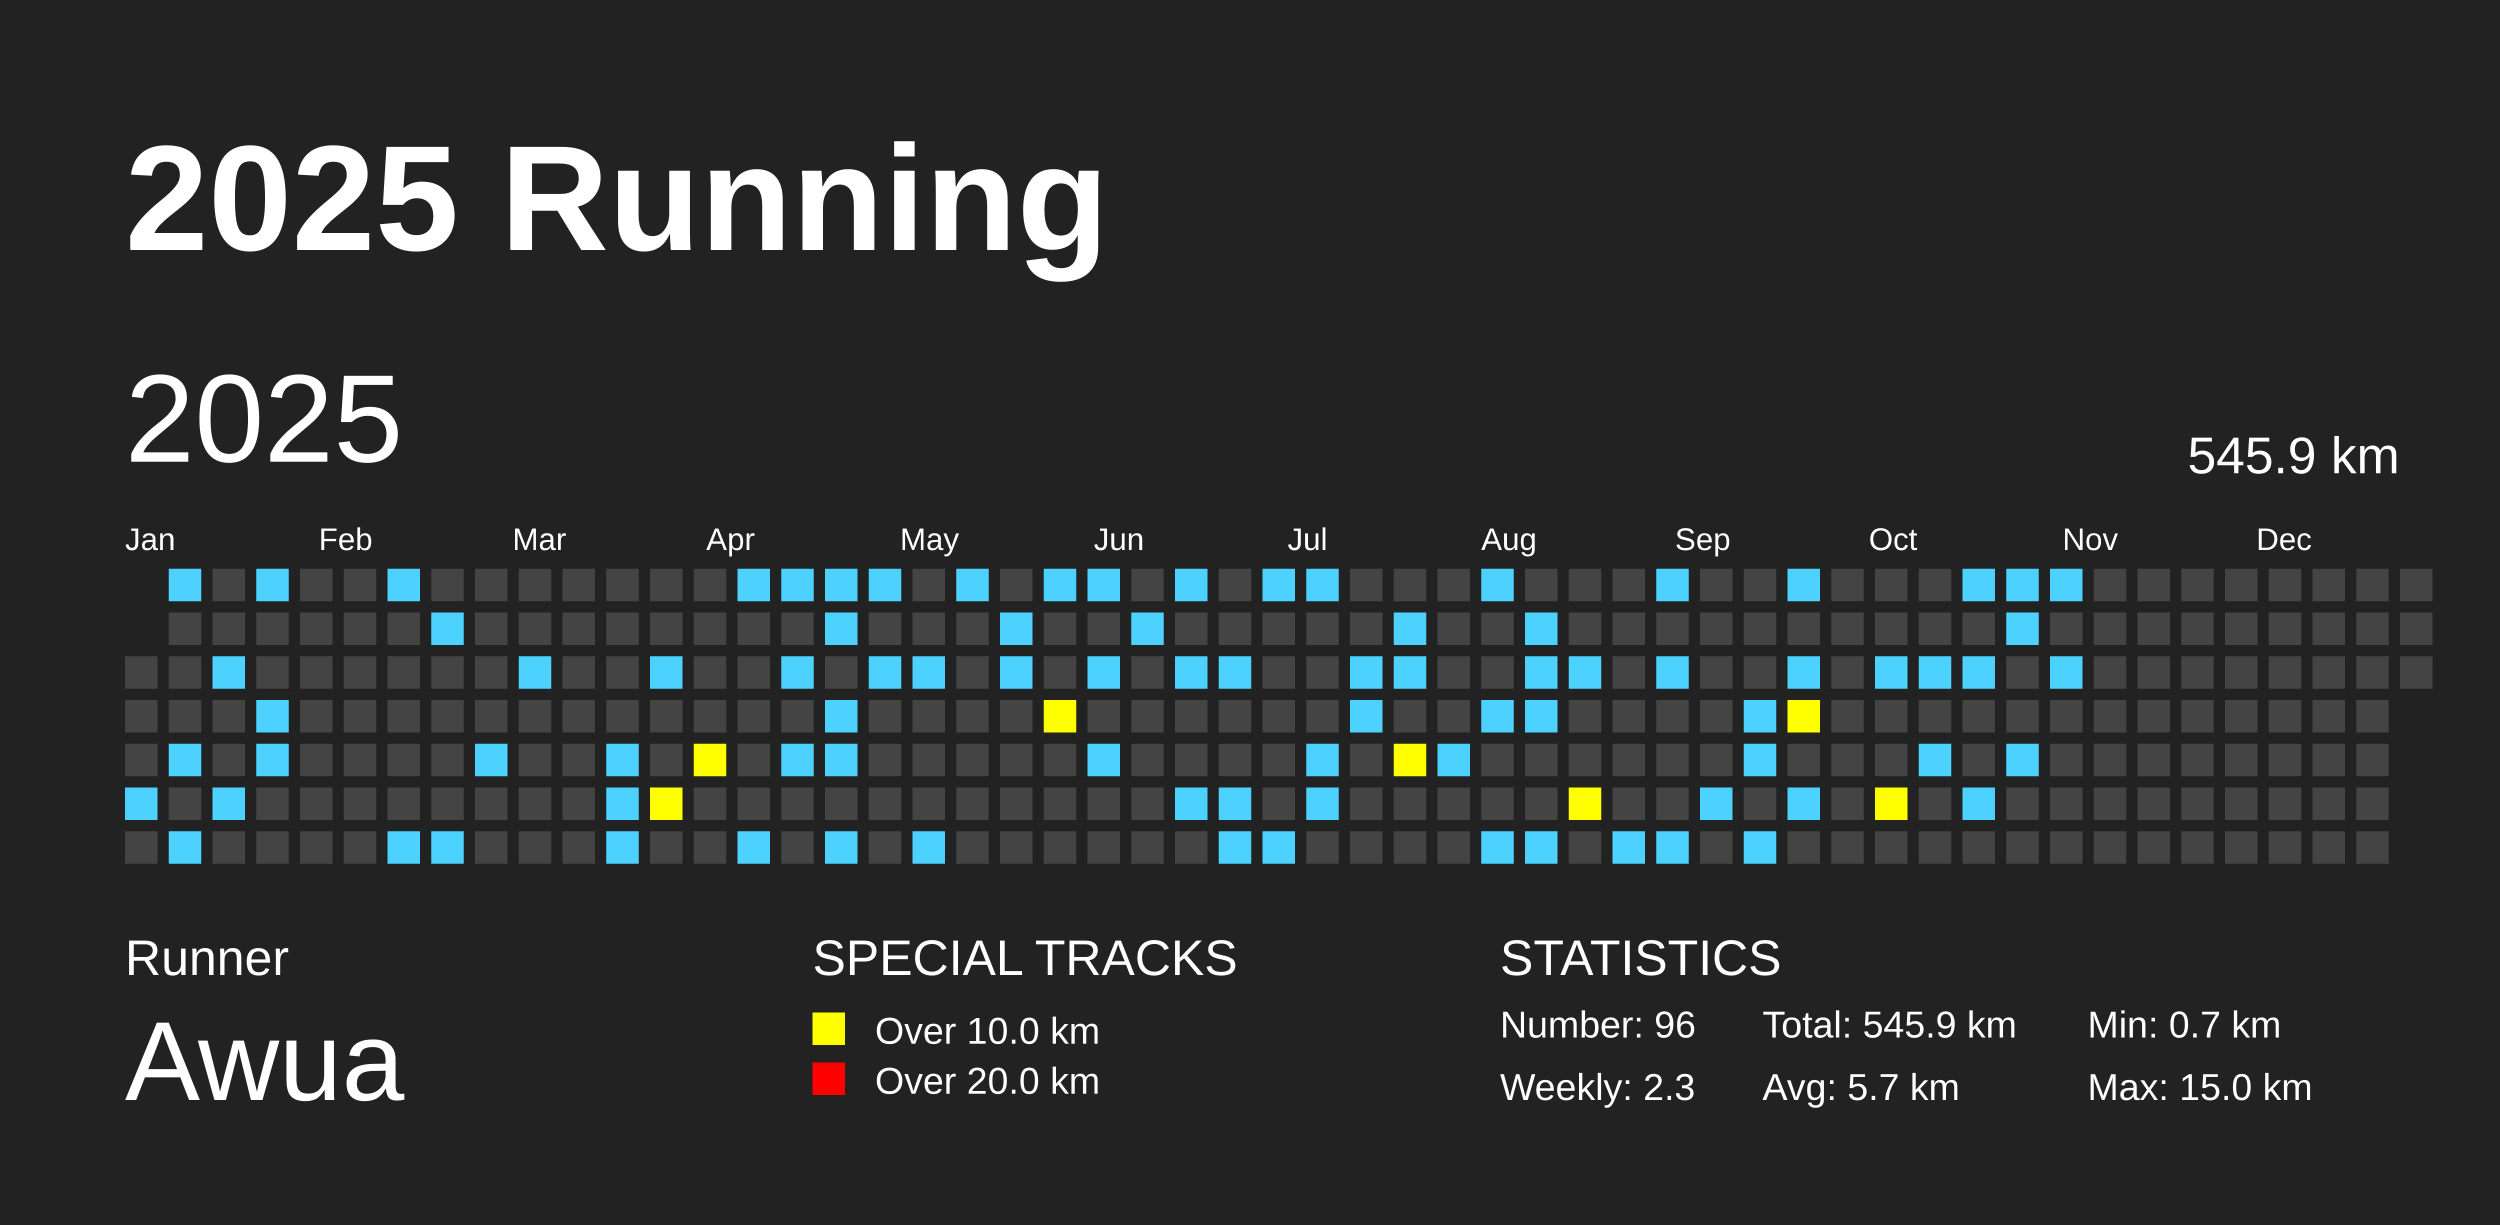
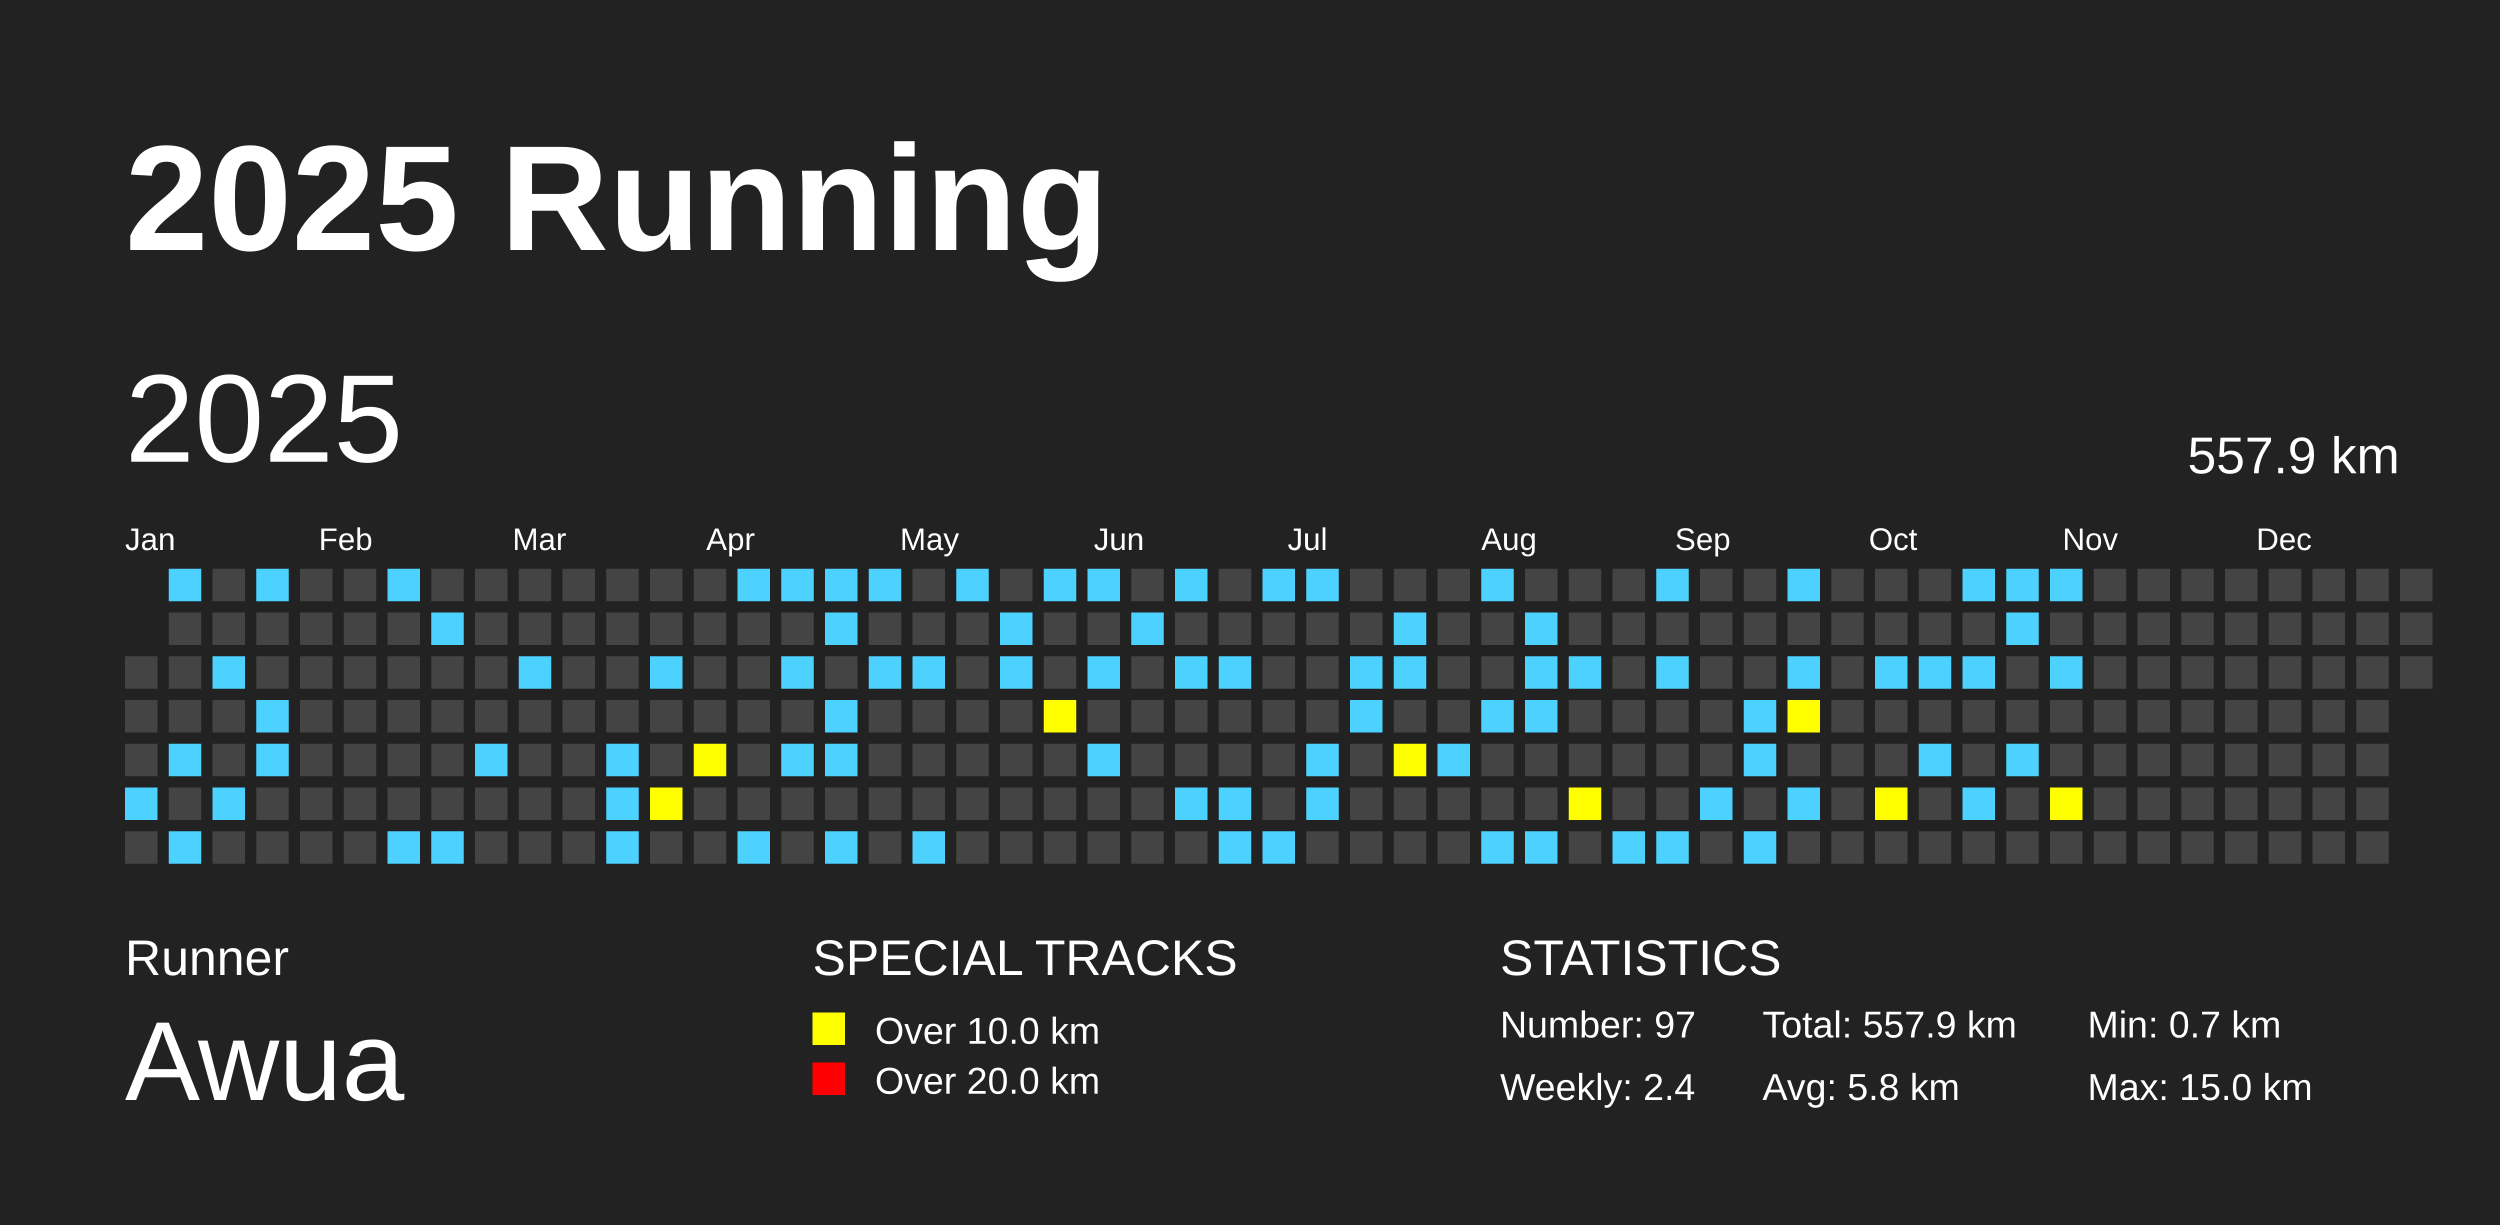
<svg xmlns="http://www.w3.org/2000/svg" baseProfile="full" height="98mm" version="1.1" viewBox="0,0,200,98" width="200mm">
  <defs />
  <rect fill="#222222" height="98" width="200" x="0" y="0" />
  <text fill="#FFFFFF" style="font-size:12px; font-family:Arial; font-weight:bold;" x="10" y="20">2025 Running</text>
  <text fill="#FFFFFF" style="font-size:4px; font-family:Arial" x="10" y="78">Runner</text>
  <text fill="#FFFFFF" style="font-size:9px; font-family:Arial" x="10" y="88">Awua</text>
  <text fill="#FFFFFF" style="font-size:4px; font-family:Arial" x="65" y="78">SPECIAL TRACKS</text>
  <rect fill="yellow" height="2.6" width="2.6" x="65" y="81" />
  <text fill="#FFFFFF" style="font-size:3px; font-family:Arial" x="70" y="83.5">Over 10.0 km</text>
  <rect fill="red" height="2.6" width="2.6" x="65" y="85" />
  <text fill="#FFFFFF" style="font-size:3px; font-family:Arial" x="70" y="87.5">Over 20.0 km</text>
  <text fill="#FFFFFF" style="font-size:4px; font-family:Arial" x="120" y="78">STATISTICS</text>
-   <text fill="#FFFFFF" style="font-size:3px; font-family:Arial" x="120" y="83">Number: 96</text>
-   <text fill="#FFFFFF" style="font-size:3px; font-family:Arial" x="120" y="88">Weekly: 2.3</text>
-   <text fill="#FFFFFF" style="font-size:3px; font-family:Arial" x="141" y="83">Total: 545.9 km</text>
-   <text fill="#FFFFFF" style="font-size:3px; font-family:Arial" x="141" y="88">Avg: 5.7 km</text>
+   <text fill="#FFFFFF" style="font-size:3px; font-family:Arial" x="120" y="83">Number: 97</text>
+   <text fill="#FFFFFF" style="font-size:3px; font-family:Arial" x="120" y="88">Weekly: 2.4</text>
+   <text fill="#FFFFFF" style="font-size:3px; font-family:Arial" x="141" y="83">Total: 557.9 km</text>
+   <text fill="#FFFFFF" style="font-size:3px; font-family:Arial" x="141" y="88">Avg: 5.8 km</text>
  <text fill="#FFFFFF" style="font-size:3px; font-family:Arial" x="167" y="83">Min: 0.7 km</text>
  <text fill="#FFFFFF" style="font-size:3px; font-family:Arial" x="167" y="88">Max: 15.0 km</text>
  <text dominant-baseline="hanging" fill="#FFFFFF" style="font-size:10.0px; font-family:Arial;" x="10" y="30">2025</text>
-   <text dominant-baseline="hanging" fill="#FFFFFF" style="font-size:4.125px; font-family:Arial;" x="175" y="35">545.9 km</text>
+   <text dominant-baseline="hanging" fill="#FFFFFF" style="font-size:4.125px; font-family:Arial;" x="175" y="35">557.9 km</text>
  <text fill="#FFFFFF" style="font-size:2.5px; font-family:Arial" x="10.0" y="44">Jan</text>
  <text fill="#FFFFFF" style="font-size:2.5px; font-family:Arial" x="25.5" y="44">Feb</text>
  <text fill="#FFFFFF" style="font-size:2.5px; font-family:Arial" x="41.0" y="44">Mar</text>
  <text fill="#FFFFFF" style="font-size:2.5px; font-family:Arial" x="56.5" y="44">Apr</text>
  <text fill="#FFFFFF" style="font-size:2.5px; font-family:Arial" x="72.0" y="44">May</text>
  <text fill="#FFFFFF" style="font-size:2.5px; font-family:Arial" x="87.5" y="44">Jun</text>
  <text fill="#FFFFFF" style="font-size:2.5px; font-family:Arial" x="103.0" y="44">Jul</text>
  <text fill="#FFFFFF" style="font-size:2.5px; font-family:Arial" x="118.5" y="44">Aug</text>
  <text fill="#FFFFFF" style="font-size:2.5px; font-family:Arial" x="134.0" y="44">Sep</text>
  <text fill="#FFFFFF" style="font-size:2.5px; font-family:Arial" x="149.5" y="44">Oct</text>
  <text fill="#FFFFFF" style="font-size:2.5px; font-family:Arial" x="165.0" y="44">Nov</text>
  <text fill="#FFFFFF" style="font-size:2.5px; font-family:Arial" x="180.5" y="44">Dec</text>
  <rect fill="#444444" height="2.6" width="2.6" x="10.0" y="52.5" />
  <rect fill="#444444" height="2.6" width="2.6" x="10.0" y="56.0" />
  <rect fill="#444444" height="2.6" width="2.6" x="10.0" y="59.5" />
  <rect fill="#4DD2FF" height="2.6" width="2.6" x="10.0" y="63.0" />
  <rect fill="#444444" height="2.6" width="2.6" x="10.0" y="66.5" />
  <rect fill="#4DD2FF" height="2.6" width="2.6" x="13.5" y="45.5" />
  <rect fill="#444444" height="2.6" width="2.6" x="13.5" y="49.0" />
  <rect fill="#444444" height="2.6" width="2.6" x="13.5" y="52.5" />
  <rect fill="#444444" height="2.6" width="2.6" x="13.5" y="56.0" />
  <rect fill="#4DD2FF" height="2.6" width="2.6" x="13.5" y="59.5" />
  <rect fill="#444444" height="2.6" width="2.6" x="13.5" y="63.0" />
  <rect fill="#4DD2FF" height="2.6" width="2.6" x="13.5" y="66.5" />
  <rect fill="#444444" height="2.6" width="2.6" x="17.0" y="45.5" />
  <rect fill="#444444" height="2.6" width="2.6" x="17.0" y="49.0" />
  <rect fill="#4DD2FF" height="2.6" width="2.6" x="17.0" y="52.5" />
  <rect fill="#444444" height="2.6" width="2.6" x="17.0" y="56.0" />
  <rect fill="#444444" height="2.6" width="2.6" x="17.0" y="59.5" />
  <rect fill="#4DD2FF" height="2.6" width="2.6" x="17.0" y="63.0" />
  <rect fill="#444444" height="2.6" width="2.6" x="17.0" y="66.5" />
  <rect fill="#4DD2FF" height="2.6" width="2.6" x="20.5" y="45.5" />
  <rect fill="#444444" height="2.6" width="2.6" x="20.5" y="49.0" />
  <rect fill="#444444" height="2.6" width="2.6" x="20.5" y="52.5" />
  <rect fill="#4DD2FF" height="2.6" width="2.6" x="20.5" y="56.0" />
  <rect fill="#4DD2FF" height="2.6" width="2.6" x="20.5" y="59.5" />
  <rect fill="#444444" height="2.6" width="2.6" x="20.5" y="63.0" />
  <rect fill="#444444" height="2.6" width="2.6" x="20.5" y="66.5" />
  <rect fill="#444444" height="2.6" width="2.6" x="24.0" y="45.5" />
  <rect fill="#444444" height="2.6" width="2.6" x="24.0" y="49.0" />
  <rect fill="#444444" height="2.6" width="2.6" x="24.0" y="52.5" />
  <rect fill="#444444" height="2.6" width="2.6" x="24.0" y="56.0" />
  <rect fill="#444444" height="2.6" width="2.6" x="24.0" y="59.5" />
  <rect fill="#444444" height="2.6" width="2.6" x="24.0" y="63.0" />
  <rect fill="#444444" height="2.6" width="2.6" x="24.0" y="66.5" />
  <rect fill="#444444" height="2.6" width="2.6" x="27.5" y="45.5" />
  <rect fill="#444444" height="2.6" width="2.6" x="27.5" y="49.0" />
  <rect fill="#444444" height="2.6" width="2.6" x="27.5" y="52.5" />
  <rect fill="#444444" height="2.6" width="2.6" x="27.5" y="56.0" />
  <rect fill="#444444" height="2.6" width="2.6" x="27.5" y="59.5" />
  <rect fill="#444444" height="2.6" width="2.6" x="27.5" y="63.0" />
  <rect fill="#444444" height="2.6" width="2.6" x="27.5" y="66.5" />
  <rect fill="#4DD2FF" height="2.6" width="2.6" x="31.0" y="45.5" />
  <rect fill="#444444" height="2.6" width="2.6" x="31.0" y="49.0" />
  <rect fill="#444444" height="2.6" width="2.6" x="31.0" y="52.5" />
  <rect fill="#444444" height="2.6" width="2.6" x="31.0" y="56.0" />
  <rect fill="#444444" height="2.6" width="2.6" x="31.0" y="59.5" />
  <rect fill="#444444" height="2.6" width="2.6" x="31.0" y="63.0" />
  <rect fill="#4DD2FF" height="2.6" width="2.6" x="31.0" y="66.5" />
  <rect fill="#444444" height="2.6" width="2.6" x="34.5" y="45.5" />
  <rect fill="#4DD2FF" height="2.6" width="2.6" x="34.5" y="49.0" />
  <rect fill="#444444" height="2.6" width="2.6" x="34.5" y="52.5" />
  <rect fill="#444444" height="2.6" width="2.6" x="34.5" y="56.0" />
  <rect fill="#444444" height="2.6" width="2.6" x="34.5" y="59.5" />
  <rect fill="#444444" height="2.6" width="2.6" x="34.5" y="63.0" />
  <rect fill="#4DD2FF" height="2.6" width="2.6" x="34.5" y="66.5" />
  <rect fill="#444444" height="2.6" width="2.6" x="38.0" y="45.5" />
  <rect fill="#444444" height="2.6" width="2.6" x="38.0" y="49.0" />
  <rect fill="#444444" height="2.6" width="2.6" x="38.0" y="52.5" />
  <rect fill="#444444" height="2.6" width="2.6" x="38.0" y="56.0" />
  <rect fill="#4DD2FF" height="2.6" width="2.6" x="38.0" y="59.5" />
  <rect fill="#444444" height="2.6" width="2.6" x="38.0" y="63.0" />
  <rect fill="#444444" height="2.6" width="2.6" x="38.0" y="66.5" />
  <rect fill="#444444" height="2.6" width="2.6" x="41.5" y="45.5" />
  <rect fill="#444444" height="2.6" width="2.6" x="41.5" y="49.0" />
  <rect fill="#4DD2FF" height="2.6" width="2.6" x="41.5" y="52.5" />
  <rect fill="#444444" height="2.6" width="2.6" x="41.5" y="56.0" />
  <rect fill="#444444" height="2.6" width="2.6" x="41.5" y="59.5" />
  <rect fill="#444444" height="2.6" width="2.6" x="41.5" y="63.0" />
  <rect fill="#444444" height="2.6" width="2.6" x="41.5" y="66.5" />
  <rect fill="#444444" height="2.6" width="2.6" x="45.0" y="45.5" />
  <rect fill="#444444" height="2.6" width="2.6" x="45.0" y="49.0" />
  <rect fill="#444444" height="2.6" width="2.6" x="45.0" y="52.5" />
  <rect fill="#444444" height="2.6" width="2.6" x="45.0" y="56.0" />
  <rect fill="#444444" height="2.6" width="2.6" x="45.0" y="59.5" />
  <rect fill="#444444" height="2.6" width="2.6" x="45.0" y="63.0" />
  <rect fill="#444444" height="2.6" width="2.6" x="45.0" y="66.5" />
  <rect fill="#444444" height="2.6" width="2.6" x="48.5" y="45.5" />
  <rect fill="#444444" height="2.6" width="2.6" x="48.5" y="49.0" />
  <rect fill="#444444" height="2.6" width="2.6" x="48.5" y="52.5" />
  <rect fill="#444444" height="2.6" width="2.6" x="48.5" y="56.0" />
  <rect fill="#4DD2FF" height="2.6" width="2.6" x="48.5" y="59.5" />
  <rect fill="#4DD2FF" height="2.6" width="2.6" x="48.5" y="63.0" />
  <rect fill="#4DD2FF" height="2.6" width="2.6" x="48.5" y="66.5" />
  <rect fill="#444444" height="2.6" width="2.6" x="52.0" y="45.5" />
  <rect fill="#444444" height="2.6" width="2.6" x="52.0" y="49.0" />
  <rect fill="#4DD2FF" height="2.6" width="2.6" x="52.0" y="52.5" />
  <rect fill="#444444" height="2.6" width="2.6" x="52.0" y="56.0" />
  <rect fill="#444444" height="2.6" width="2.6" x="52.0" y="59.5" />
  <rect fill="yellow" height="2.6" width="2.6" x="52.0" y="63.0" />
  <rect fill="#444444" height="2.6" width="2.6" x="52.0" y="66.5" />
  <rect fill="#444444" height="2.6" width="2.6" x="55.5" y="45.5" />
  <rect fill="#444444" height="2.6" width="2.6" x="55.5" y="49.0" />
  <rect fill="#444444" height="2.6" width="2.6" x="55.5" y="52.5" />
  <rect fill="#444444" height="2.6" width="2.6" x="55.5" y="56.0" />
  <rect fill="yellow" height="2.6" width="2.6" x="55.5" y="59.5" />
  <rect fill="#444444" height="2.6" width="2.6" x="55.5" y="63.0" />
  <rect fill="#444444" height="2.6" width="2.6" x="55.5" y="66.5" />
  <rect fill="#4DD2FF" height="2.6" width="2.6" x="59.0" y="45.5" />
  <rect fill="#444444" height="2.6" width="2.6" x="59.0" y="49.0" />
  <rect fill="#444444" height="2.6" width="2.6" x="59.0" y="52.5" />
  <rect fill="#444444" height="2.6" width="2.6" x="59.0" y="56.0" />
  <rect fill="#444444" height="2.6" width="2.6" x="59.0" y="59.5" />
  <rect fill="#444444" height="2.6" width="2.6" x="59.0" y="63.0" />
  <rect fill="#4DD2FF" height="2.6" width="2.6" x="59.0" y="66.5" />
  <rect fill="#4DD2FF" height="2.6" width="2.6" x="62.5" y="45.5" />
  <rect fill="#444444" height="2.6" width="2.6" x="62.5" y="49.0" />
  <rect fill="#4DD2FF" height="2.6" width="2.6" x="62.5" y="52.5" />
  <rect fill="#444444" height="2.6" width="2.6" x="62.5" y="56.0" />
  <rect fill="#4DD2FF" height="2.6" width="2.6" x="62.5" y="59.5" />
  <rect fill="#444444" height="2.6" width="2.6" x="62.5" y="63.0" />
  <rect fill="#444444" height="2.6" width="2.6" x="62.5" y="66.5" />
  <rect fill="#4DD2FF" height="2.6" width="2.6" x="66.0" y="45.5" />
  <rect fill="#4DD2FF" height="2.6" width="2.6" x="66.0" y="49.0" />
  <rect fill="#444444" height="2.6" width="2.6" x="66.0" y="52.5" />
  <rect fill="#4DD2FF" height="2.6" width="2.6" x="66.0" y="56.0" />
  <rect fill="#4DD2FF" height="2.6" width="2.6" x="66.0" y="59.5" />
  <rect fill="#444444" height="2.6" width="2.6" x="66.0" y="63.0" />
  <rect fill="#4DD2FF" height="2.6" width="2.6" x="66.0" y="66.5" />
  <rect fill="#4DD2FF" height="2.6" width="2.6" x="69.5" y="45.5" />
  <rect fill="#444444" height="2.6" width="2.6" x="69.5" y="49.0" />
  <rect fill="#4DD2FF" height="2.6" width="2.6" x="69.5" y="52.5" />
  <rect fill="#444444" height="2.6" width="2.6" x="69.5" y="56.0" />
  <rect fill="#444444" height="2.6" width="2.6" x="69.5" y="59.5" />
  <rect fill="#444444" height="2.6" width="2.6" x="69.5" y="63.0" />
  <rect fill="#444444" height="2.6" width="2.6" x="69.5" y="66.5" />
  <rect fill="#444444" height="2.6" width="2.6" x="73.0" y="45.5" />
  <rect fill="#444444" height="2.6" width="2.6" x="73.0" y="49.0" />
  <rect fill="#4DD2FF" height="2.6" width="2.6" x="73.0" y="52.5" />
  <rect fill="#444444" height="2.6" width="2.6" x="73.0" y="56.0" />
  <rect fill="#444444" height="2.6" width="2.6" x="73.0" y="59.5" />
  <rect fill="#444444" height="2.6" width="2.6" x="73.0" y="63.0" />
  <rect fill="#4DD2FF" height="2.6" width="2.6" x="73.0" y="66.5" />
  <rect fill="#4DD2FF" height="2.6" width="2.6" x="76.5" y="45.5" />
  <rect fill="#444444" height="2.6" width="2.6" x="76.5" y="49.0" />
  <rect fill="#444444" height="2.6" width="2.6" x="76.5" y="52.5" />
  <rect fill="#444444" height="2.6" width="2.6" x="76.5" y="56.0" />
  <rect fill="#444444" height="2.6" width="2.6" x="76.5" y="59.5" />
  <rect fill="#444444" height="2.6" width="2.6" x="76.5" y="63.0" />
  <rect fill="#444444" height="2.6" width="2.6" x="76.5" y="66.5" />
  <rect fill="#444444" height="2.6" width="2.6" x="80.0" y="45.5" />
  <rect fill="#4DD2FF" height="2.6" width="2.6" x="80.0" y="49.0" />
  <rect fill="#4DD2FF" height="2.6" width="2.6" x="80.0" y="52.5" />
  <rect fill="#444444" height="2.6" width="2.6" x="80.0" y="56.0" />
  <rect fill="#444444" height="2.6" width="2.6" x="80.0" y="59.5" />
  <rect fill="#444444" height="2.6" width="2.6" x="80.0" y="63.0" />
  <rect fill="#444444" height="2.6" width="2.6" x="80.0" y="66.5" />
  <rect fill="#4DD2FF" height="2.6" width="2.6" x="83.5" y="45.5" />
  <rect fill="#444444" height="2.6" width="2.6" x="83.5" y="49.0" />
  <rect fill="#444444" height="2.6" width="2.6" x="83.5" y="52.5" />
  <rect fill="yellow" height="2.6" width="2.6" x="83.5" y="56.0" />
  <rect fill="#444444" height="2.6" width="2.6" x="83.5" y="59.5" />
  <rect fill="#444444" height="2.6" width="2.6" x="83.5" y="63.0" />
  <rect fill="#444444" height="2.6" width="2.6" x="83.5" y="66.5" />
  <rect fill="#4DD2FF" height="2.6" width="2.6" x="87.0" y="45.5" />
  <rect fill="#444444" height="2.6" width="2.6" x="87.0" y="49.0" />
  <rect fill="#4DD2FF" height="2.6" width="2.6" x="87.0" y="52.5" />
  <rect fill="#444444" height="2.6" width="2.6" x="87.0" y="56.0" />
  <rect fill="#4DD2FF" height="2.6" width="2.6" x="87.0" y="59.5" />
  <rect fill="#444444" height="2.6" width="2.6" x="87.0" y="63.0" />
  <rect fill="#444444" height="2.6" width="2.6" x="87.0" y="66.5" />
  <rect fill="#444444" height="2.6" width="2.6" x="90.5" y="45.5" />
  <rect fill="#4DD2FF" height="2.6" width="2.6" x="90.5" y="49.0" />
  <rect fill="#444444" height="2.6" width="2.6" x="90.5" y="52.5" />
  <rect fill="#444444" height="2.6" width="2.6" x="90.5" y="56.0" />
  <rect fill="#444444" height="2.6" width="2.6" x="90.5" y="59.5" />
  <rect fill="#444444" height="2.6" width="2.6" x="90.5" y="63.0" />
  <rect fill="#444444" height="2.6" width="2.6" x="90.5" y="66.5" />
  <rect fill="#4DD2FF" height="2.6" width="2.6" x="94.0" y="45.5" />
  <rect fill="#444444" height="2.6" width="2.6" x="94.0" y="49.0" />
  <rect fill="#4DD2FF" height="2.6" width="2.6" x="94.0" y="52.5" />
  <rect fill="#444444" height="2.6" width="2.6" x="94.0" y="56.0" />
  <rect fill="#444444" height="2.6" width="2.6" x="94.0" y="59.5" />
  <rect fill="#4DD2FF" height="2.6" width="2.6" x="94.0" y="63.0" />
  <rect fill="#444444" height="2.6" width="2.6" x="94.0" y="66.5" />
  <rect fill="#444444" height="2.6" width="2.6" x="97.5" y="45.5" />
  <rect fill="#444444" height="2.6" width="2.6" x="97.5" y="49.0" />
  <rect fill="#4DD2FF" height="2.6" width="2.6" x="97.5" y="52.5" />
  <rect fill="#444444" height="2.6" width="2.6" x="97.5" y="56.0" />
  <rect fill="#444444" height="2.6" width="2.6" x="97.5" y="59.5" />
  <rect fill="#4DD2FF" height="2.6" width="2.6" x="97.5" y="63.0" />
  <rect fill="#4DD2FF" height="2.6" width="2.6" x="97.5" y="66.5" />
  <rect fill="#4DD2FF" height="2.6" width="2.6" x="101.0" y="45.5" />
  <rect fill="#444444" height="2.6" width="2.6" x="101.0" y="49.0" />
  <rect fill="#444444" height="2.6" width="2.6" x="101.0" y="52.5" />
  <rect fill="#444444" height="2.6" width="2.6" x="101.0" y="56.0" />
  <rect fill="#444444" height="2.6" width="2.6" x="101.0" y="59.5" />
  <rect fill="#444444" height="2.6" width="2.6" x="101.0" y="63.0" />
  <rect fill="#4DD2FF" height="2.6" width="2.6" x="101.0" y="66.5" />
  <rect fill="#4DD2FF" height="2.6" width="2.6" x="104.5" y="45.5" />
  <rect fill="#444444" height="2.6" width="2.6" x="104.5" y="49.0" />
  <rect fill="#444444" height="2.6" width="2.6" x="104.5" y="52.5" />
  <rect fill="#444444" height="2.6" width="2.6" x="104.5" y="56.0" />
  <rect fill="#4DD2FF" height="2.6" width="2.6" x="104.5" y="59.5" />
  <rect fill="#4DD2FF" height="2.6" width="2.6" x="104.5" y="63.0" />
  <rect fill="#444444" height="2.6" width="2.6" x="104.5" y="66.5" />
  <rect fill="#444444" height="2.6" width="2.6" x="108.0" y="45.5" />
  <rect fill="#444444" height="2.6" width="2.6" x="108.0" y="49.0" />
  <rect fill="#4DD2FF" height="2.6" width="2.6" x="108.0" y="52.5" />
  <rect fill="#4DD2FF" height="2.6" width="2.6" x="108.0" y="56.0" />
  <rect fill="#444444" height="2.6" width="2.6" x="108.0" y="59.5" />
  <rect fill="#444444" height="2.6" width="2.6" x="108.0" y="63.0" />
  <rect fill="#444444" height="2.6" width="2.6" x="108.0" y="66.5" />
  <rect fill="#444444" height="2.6" width="2.6" x="111.5" y="45.5" />
  <rect fill="#4DD2FF" height="2.6" width="2.6" x="111.5" y="49.0" />
  <rect fill="#4DD2FF" height="2.6" width="2.6" x="111.5" y="52.5" />
  <rect fill="#444444" height="2.6" width="2.6" x="111.5" y="56.0" />
  <rect fill="yellow" height="2.6" width="2.6" x="111.5" y="59.5" />
  <rect fill="#444444" height="2.6" width="2.6" x="111.5" y="63.0" />
  <rect fill="#444444" height="2.6" width="2.6" x="111.5" y="66.5" />
  <rect fill="#444444" height="2.6" width="2.6" x="115.0" y="45.5" />
  <rect fill="#444444" height="2.6" width="2.6" x="115.0" y="49.0" />
  <rect fill="#444444" height="2.6" width="2.6" x="115.0" y="52.5" />
  <rect fill="#444444" height="2.6" width="2.6" x="115.0" y="56.0" />
  <rect fill="#4DD2FF" height="2.6" width="2.6" x="115.0" y="59.5" />
  <rect fill="#444444" height="2.6" width="2.6" x="115.0" y="63.0" />
  <rect fill="#444444" height="2.6" width="2.6" x="115.0" y="66.5" />
  <rect fill="#4DD2FF" height="2.6" width="2.6" x="118.5" y="45.5" />
  <rect fill="#444444" height="2.6" width="2.6" x="118.5" y="49.0" />
  <rect fill="#444444" height="2.6" width="2.6" x="118.5" y="52.5" />
  <rect fill="#4DD2FF" height="2.6" width="2.6" x="118.5" y="56.0" />
  <rect fill="#444444" height="2.6" width="2.6" x="118.5" y="59.5" />
  <rect fill="#444444" height="2.6" width="2.6" x="118.5" y="63.0" />
  <rect fill="#4DD2FF" height="2.6" width="2.6" x="118.5" y="66.5" />
  <rect fill="#444444" height="2.6" width="2.6" x="122.0" y="45.5" />
  <rect fill="#4DD2FF" height="2.6" width="2.6" x="122.0" y="49.0" />
  <rect fill="#4DD2FF" height="2.6" width="2.6" x="122.0" y="52.5" />
  <rect fill="#4DD2FF" height="2.6" width="2.6" x="122.0" y="56.0" />
  <rect fill="#444444" height="2.6" width="2.6" x="122.0" y="59.5" />
  <rect fill="#444444" height="2.6" width="2.6" x="122.0" y="63.0" />
  <rect fill="#4DD2FF" height="2.6" width="2.6" x="122.0" y="66.5" />
  <rect fill="#444444" height="2.6" width="2.6" x="125.5" y="45.5" />
  <rect fill="#444444" height="2.6" width="2.6" x="125.5" y="49.0" />
  <rect fill="#4DD2FF" height="2.6" width="2.6" x="125.5" y="52.5" />
  <rect fill="#444444" height="2.6" width="2.6" x="125.5" y="56.0" />
  <rect fill="#444444" height="2.6" width="2.6" x="125.5" y="59.5" />
  <rect fill="yellow" height="2.6" width="2.6" x="125.5" y="63.0" />
  <rect fill="#444444" height="2.6" width="2.6" x="125.5" y="66.5" />
  <rect fill="#444444" height="2.6" width="2.6" x="129.0" y="45.5" />
  <rect fill="#444444" height="2.6" width="2.6" x="129.0" y="49.0" />
  <rect fill="#444444" height="2.6" width="2.6" x="129.0" y="52.5" />
  <rect fill="#444444" height="2.6" width="2.6" x="129.0" y="56.0" />
  <rect fill="#444444" height="2.6" width="2.6" x="129.0" y="59.5" />
  <rect fill="#444444" height="2.6" width="2.6" x="129.0" y="63.0" />
  <rect fill="#4DD2FF" height="2.6" width="2.6" x="129.0" y="66.5" />
  <rect fill="#4DD2FF" height="2.6" width="2.6" x="132.5" y="45.5" />
  <rect fill="#444444" height="2.6" width="2.6" x="132.5" y="49.0" />
  <rect fill="#4DD2FF" height="2.6" width="2.6" x="132.5" y="52.5" />
  <rect fill="#444444" height="2.6" width="2.6" x="132.5" y="56.0" />
  <rect fill="#444444" height="2.6" width="2.6" x="132.5" y="59.5" />
  <rect fill="#444444" height="2.6" width="2.6" x="132.5" y="63.0" />
  <rect fill="#4DD2FF" height="2.6" width="2.6" x="132.5" y="66.5" />
  <rect fill="#444444" height="2.6" width="2.6" x="136.0" y="45.5" />
  <rect fill="#444444" height="2.6" width="2.6" x="136.0" y="49.0" />
  <rect fill="#444444" height="2.6" width="2.6" x="136.0" y="52.5" />
  <rect fill="#444444" height="2.6" width="2.6" x="136.0" y="56.0" />
  <rect fill="#444444" height="2.6" width="2.6" x="136.0" y="59.5" />
  <rect fill="#4DD2FF" height="2.6" width="2.6" x="136.0" y="63.0" />
  <rect fill="#444444" height="2.6" width="2.6" x="136.0" y="66.5" />
  <rect fill="#444444" height="2.6" width="2.6" x="139.5" y="45.5" />
  <rect fill="#444444" height="2.6" width="2.6" x="139.5" y="49.0" />
  <rect fill="#444444" height="2.6" width="2.6" x="139.5" y="52.5" />
  <rect fill="#4DD2FF" height="2.6" width="2.6" x="139.5" y="56.0" />
  <rect fill="#4DD2FF" height="2.6" width="2.6" x="139.5" y="59.5" />
  <rect fill="#444444" height="2.6" width="2.6" x="139.5" y="63.0" />
  <rect fill="#4DD2FF" height="2.6" width="2.6" x="139.5" y="66.5" />
  <rect fill="#4DD2FF" height="2.6" width="2.6" x="143.0" y="45.5" />
  <rect fill="#444444" height="2.6" width="2.6" x="143.0" y="49.0" />
  <rect fill="#4DD2FF" height="2.6" width="2.6" x="143.0" y="52.5" />
  <rect fill="yellow" height="2.6" width="2.6" x="143.0" y="56.0" />
  <rect fill="#444444" height="2.6" width="2.6" x="143.0" y="59.5" />
  <rect fill="#4DD2FF" height="2.6" width="2.6" x="143.0" y="63.0" />
  <rect fill="#444444" height="2.6" width="2.6" x="143.0" y="66.5" />
  <rect fill="#444444" height="2.6" width="2.6" x="146.5" y="45.5" />
  <rect fill="#444444" height="2.6" width="2.6" x="146.5" y="49.0" />
  <rect fill="#444444" height="2.6" width="2.6" x="146.5" y="52.5" />
  <rect fill="#444444" height="2.6" width="2.6" x="146.5" y="56.0" />
  <rect fill="#444444" height="2.6" width="2.6" x="146.5" y="59.5" />
  <rect fill="#444444" height="2.6" width="2.6" x="146.5" y="63.0" />
  <rect fill="#444444" height="2.6" width="2.6" x="146.5" y="66.5" />
  <rect fill="#444444" height="2.6" width="2.6" x="150.0" y="45.5" />
  <rect fill="#444444" height="2.6" width="2.6" x="150.0" y="49.0" />
  <rect fill="#4DD2FF" height="2.6" width="2.6" x="150.0" y="52.5" />
  <rect fill="#444444" height="2.6" width="2.6" x="150.0" y="56.0" />
  <rect fill="#444444" height="2.6" width="2.6" x="150.0" y="59.5" />
  <rect fill="yellow" height="2.6" width="2.6" x="150.0" y="63.0" />
  <rect fill="#444444" height="2.6" width="2.6" x="150.0" y="66.5" />
  <rect fill="#444444" height="2.6" width="2.6" x="153.5" y="45.5" />
  <rect fill="#444444" height="2.6" width="2.6" x="153.5" y="49.0" />
  <rect fill="#4DD2FF" height="2.6" width="2.6" x="153.5" y="52.5" />
  <rect fill="#444444" height="2.6" width="2.6" x="153.5" y="56.0" />
  <rect fill="#4DD2FF" height="2.6" width="2.6" x="153.5" y="59.5" />
  <rect fill="#444444" height="2.6" width="2.6" x="153.5" y="63.0" />
  <rect fill="#444444" height="2.6" width="2.6" x="153.5" y="66.5" />
  <rect fill="#4DD2FF" height="2.6" width="2.6" x="157.0" y="45.5" />
  <rect fill="#444444" height="2.6" width="2.6" x="157.0" y="49.0" />
  <rect fill="#4DD2FF" height="2.6" width="2.6" x="157.0" y="52.5" />
  <rect fill="#444444" height="2.6" width="2.6" x="157.0" y="56.0" />
  <rect fill="#444444" height="2.6" width="2.6" x="157.0" y="59.5" />
  <rect fill="#4DD2FF" height="2.6" width="2.6" x="157.0" y="63.0" />
  <rect fill="#444444" height="2.6" width="2.6" x="157.0" y="66.5" />
  <rect fill="#4DD2FF" height="2.6" width="2.6" x="160.5" y="45.5" />
  <rect fill="#4DD2FF" height="2.6" width="2.6" x="160.5" y="49.0" />
  <rect fill="#444444" height="2.6" width="2.6" x="160.5" y="52.5" />
  <rect fill="#444444" height="2.6" width="2.6" x="160.5" y="56.0" />
  <rect fill="#4DD2FF" height="2.6" width="2.6" x="160.5" y="59.5" />
  <rect fill="#444444" height="2.6" width="2.6" x="160.5" y="63.0" />
  <rect fill="#444444" height="2.6" width="2.6" x="160.5" y="66.5" />
  <rect fill="#4DD2FF" height="2.6" width="2.6" x="164.0" y="45.5" />
  <rect fill="#444444" height="2.6" width="2.6" x="164.0" y="49.0" />
  <rect fill="#4DD2FF" height="2.6" width="2.6" x="164.0" y="52.5" />
  <rect fill="#444444" height="2.6" width="2.6" x="164.0" y="56.0" />
  <rect fill="#444444" height="2.6" width="2.6" x="164.0" y="59.5" />
-   <rect fill="#444444" height="2.6" width="2.6" x="164.0" y="63.0" />
+   <rect fill="yellow" height="2.6" width="2.6" x="164.0" y="63.0" />
  <rect fill="#444444" height="2.6" width="2.6" x="164.0" y="66.5" />
  <rect fill="#444444" height="2.6" width="2.6" x="167.5" y="45.5" />
  <rect fill="#444444" height="2.6" width="2.6" x="167.5" y="49.0" />
  <rect fill="#444444" height="2.6" width="2.6" x="167.5" y="52.5" />
  <rect fill="#444444" height="2.6" width="2.6" x="167.5" y="56.0" />
  <rect fill="#444444" height="2.6" width="2.6" x="167.5" y="59.5" />
  <rect fill="#444444" height="2.6" width="2.6" x="167.5" y="63.0" />
  <rect fill="#444444" height="2.6" width="2.6" x="167.5" y="66.5" />
  <rect fill="#444444" height="2.6" width="2.6" x="171.0" y="45.5" />
  <rect fill="#444444" height="2.6" width="2.6" x="171.0" y="49.0" />
  <rect fill="#444444" height="2.6" width="2.6" x="171.0" y="52.5" />
  <rect fill="#444444" height="2.6" width="2.6" x="171.0" y="56.0" />
  <rect fill="#444444" height="2.6" width="2.6" x="171.0" y="59.5" />
  <rect fill="#444444" height="2.6" width="2.6" x="171.0" y="63.0" />
  <rect fill="#444444" height="2.6" width="2.6" x="171.0" y="66.5" />
  <rect fill="#444444" height="2.6" width="2.6" x="174.5" y="45.5" />
  <rect fill="#444444" height="2.6" width="2.6" x="174.5" y="49.0" />
  <rect fill="#444444" height="2.6" width="2.6" x="174.5" y="52.5" />
  <rect fill="#444444" height="2.6" width="2.6" x="174.5" y="56.0" />
  <rect fill="#444444" height="2.6" width="2.6" x="174.5" y="59.5" />
  <rect fill="#444444" height="2.6" width="2.6" x="174.5" y="63.0" />
  <rect fill="#444444" height="2.6" width="2.6" x="174.5" y="66.5" />
  <rect fill="#444444" height="2.6" width="2.6" x="178.0" y="45.5" />
  <rect fill="#444444" height="2.6" width="2.6" x="178.0" y="49.0" />
  <rect fill="#444444" height="2.6" width="2.6" x="178.0" y="52.5" />
  <rect fill="#444444" height="2.6" width="2.6" x="178.0" y="56.0" />
  <rect fill="#444444" height="2.6" width="2.6" x="178.0" y="59.5" />
  <rect fill="#444444" height="2.6" width="2.6" x="178.0" y="63.0" />
  <rect fill="#444444" height="2.6" width="2.6" x="178.0" y="66.5" />
  <rect fill="#444444" height="2.6" width="2.6" x="181.5" y="45.5" />
  <rect fill="#444444" height="2.6" width="2.6" x="181.5" y="49.0" />
  <rect fill="#444444" height="2.6" width="2.6" x="181.5" y="52.5" />
  <rect fill="#444444" height="2.6" width="2.6" x="181.5" y="56.0" />
  <rect fill="#444444" height="2.6" width="2.6" x="181.5" y="59.5" />
  <rect fill="#444444" height="2.6" width="2.6" x="181.5" y="63.0" />
  <rect fill="#444444" height="2.6" width="2.6" x="181.5" y="66.5" />
  <rect fill="#444444" height="2.6" width="2.6" x="185.0" y="45.5" />
  <rect fill="#444444" height="2.6" width="2.6" x="185.0" y="49.0" />
  <rect fill="#444444" height="2.6" width="2.6" x="185.0" y="52.5" />
  <rect fill="#444444" height="2.6" width="2.6" x="185.0" y="56.0" />
  <rect fill="#444444" height="2.6" width="2.6" x="185.0" y="59.5" />
  <rect fill="#444444" height="2.6" width="2.6" x="185.0" y="63.0" />
  <rect fill="#444444" height="2.6" width="2.6" x="185.0" y="66.5" />
  <rect fill="#444444" height="2.6" width="2.6" x="188.5" y="45.5" />
  <rect fill="#444444" height="2.6" width="2.6" x="188.5" y="49.0" />
  <rect fill="#444444" height="2.6" width="2.6" x="188.5" y="52.5" />
  <rect fill="#444444" height="2.6" width="2.6" x="188.5" y="56.0" />
  <rect fill="#444444" height="2.6" width="2.6" x="188.5" y="59.5" />
  <rect fill="#444444" height="2.6" width="2.6" x="188.5" y="63.0" />
  <rect fill="#444444" height="2.6" width="2.6" x="188.5" y="66.5" />
  <rect fill="#444444" height="2.6" width="2.6" x="192.0" y="45.5" />
  <rect fill="#444444" height="2.6" width="2.6" x="192.0" y="49.0" />
  <rect fill="#444444" height="2.6" width="2.6" x="192.0" y="52.5" />
</svg>
